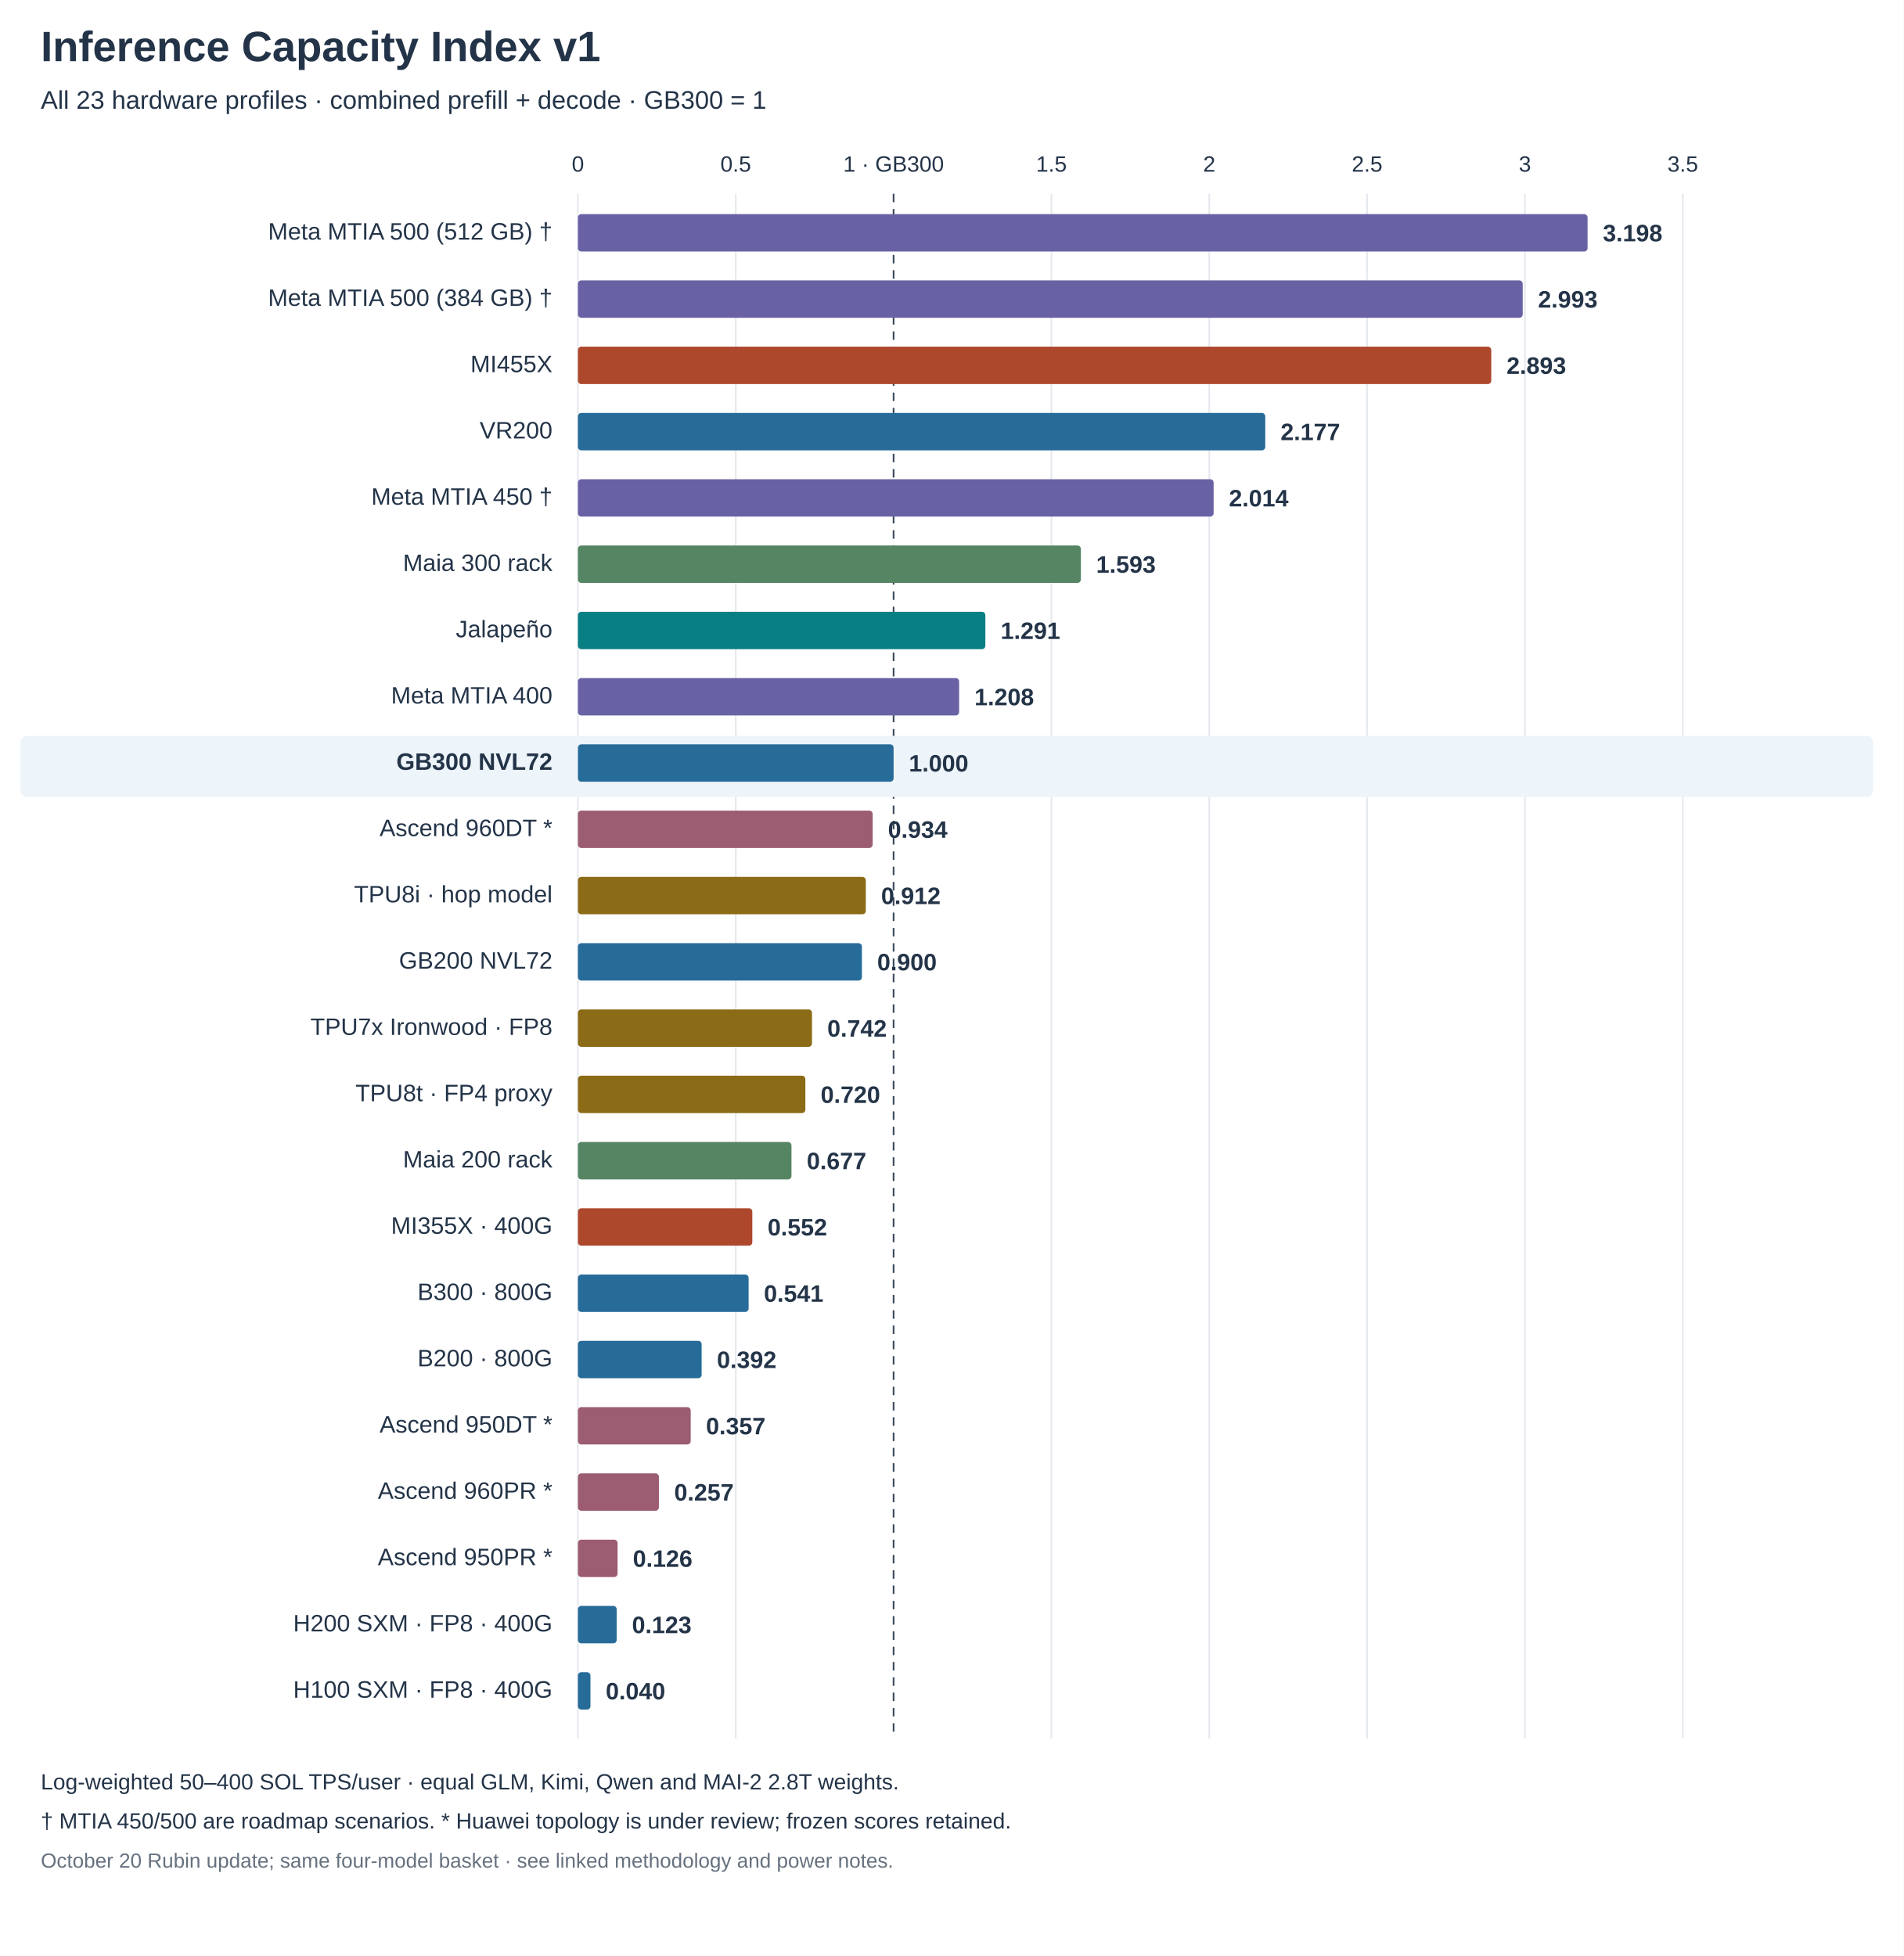
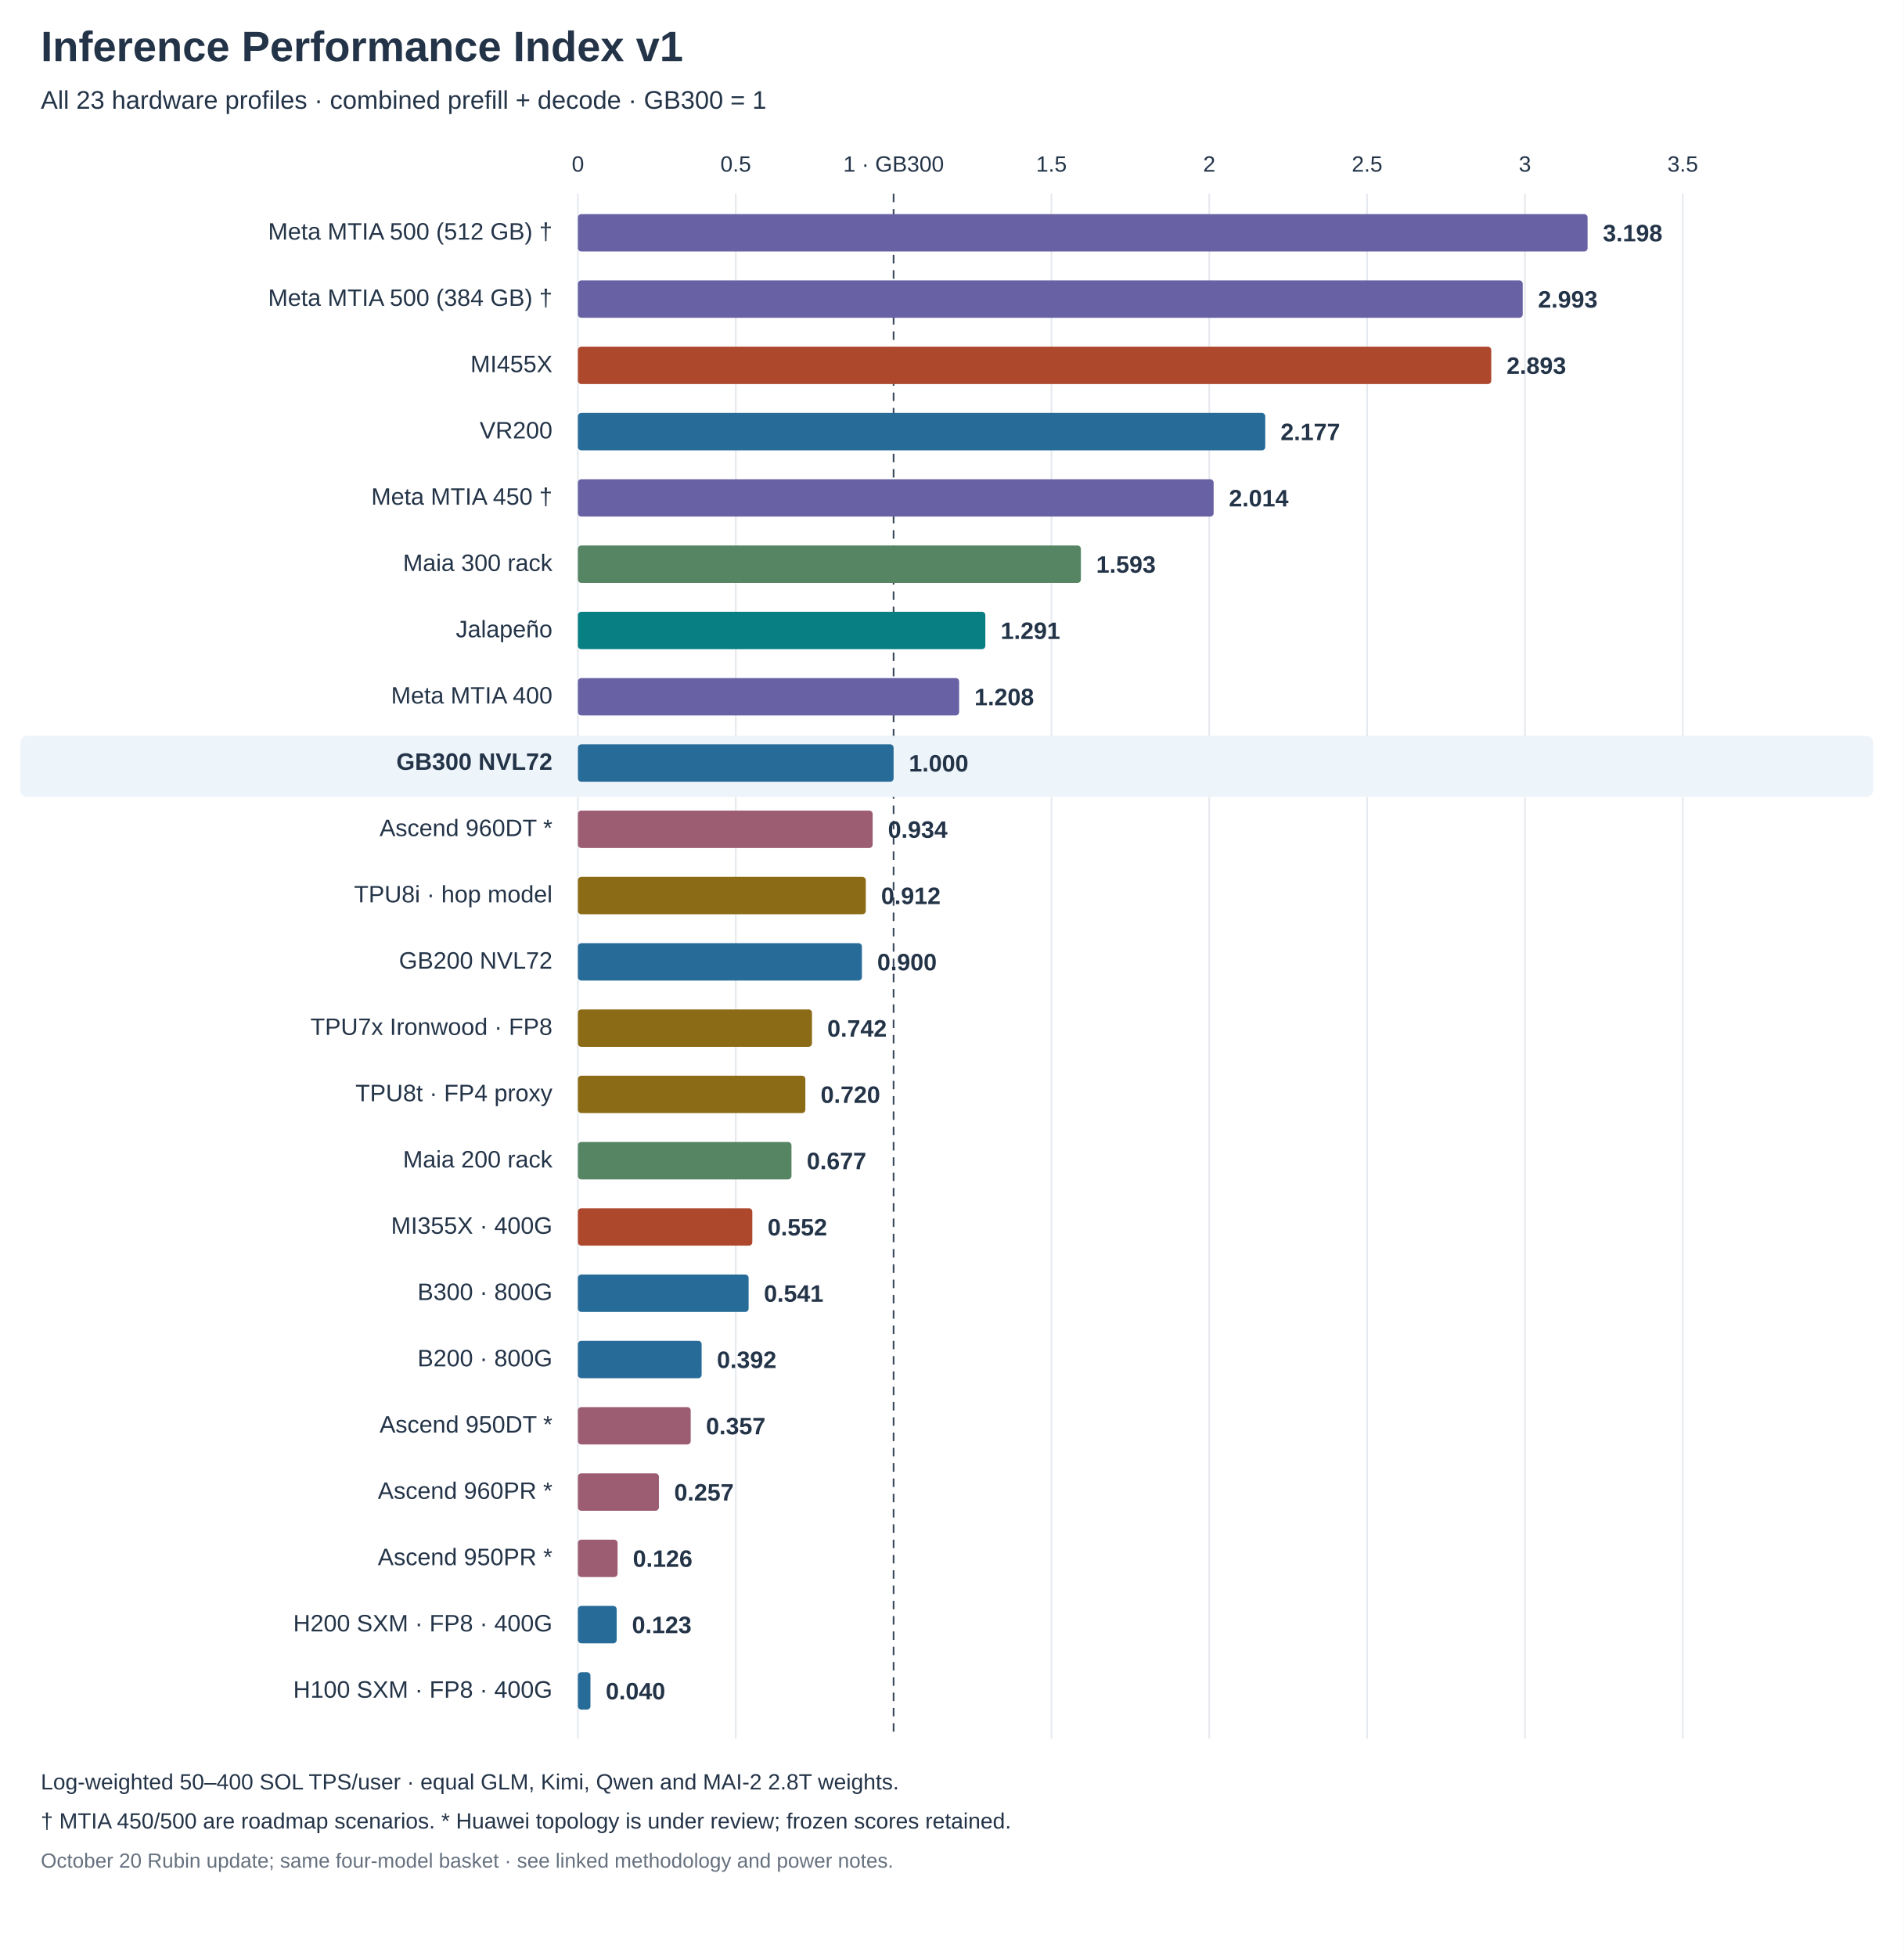
<svg xmlns="http://www.w3.org/2000/svg" viewBox="0 0 1120 1151" role="img" aria-labelledby="capacity-chart-title capacity-chart-desc">
  <rect width="100%" height="100%" fill="#ffffff" />
  <g font-family="Arial, sans-serif" fill="#243448">
-     <text x="24" y="36" font-size="25" font-weight="700">Inference Capacity Index v1</text>
+     <text x="24" y="36" font-size="25" font-weight="700">Inference Performance Index v1</text>
    <text x="24" y="64" font-size="15">All 23 hardware profiles · combined prefill + decode · GB300 = 1</text>
    <path d="M340.0,114 V1023" stroke="#e6e9ee" stroke-dasharray="none" />
    <text x="340.0" y="101" text-anchor="middle" font-size="13">0</text>
    <path d="M432.857,114 V1023" stroke="#e6e9ee" stroke-dasharray="none" />
    <text x="432.857" y="101" text-anchor="middle" font-size="13">0.5</text>
    <path d="M525.714,114 V1023" stroke="#3b4b5d" stroke-dasharray="5 4" />
    <text x="525.714" y="101" text-anchor="middle" font-size="13">1 · GB300</text>
    <path d="M618.571,114 V1023" stroke="#e6e9ee" stroke-dasharray="none" />
    <text x="618.571" y="101" text-anchor="middle" font-size="13">1.5</text>
    <path d="M711.429,114 V1023" stroke="#e6e9ee" stroke-dasharray="none" />
    <text x="711.429" y="101" text-anchor="middle" font-size="13">2</text>
    <path d="M804.286,114 V1023" stroke="#e6e9ee" stroke-dasharray="none" />
    <text x="804.286" y="101" text-anchor="middle" font-size="13">2.5</text>
    <path d="M897.143,114 V1023" stroke="#e6e9ee" stroke-dasharray="none" />
    <text x="897.143" y="101" text-anchor="middle" font-size="13">3</text>
    <path d="M990.0,114 V1023" stroke="#e6e9ee" stroke-dasharray="none" />
    <text x="990.0" y="101" text-anchor="middle" font-size="13">3.5</text>
    <text x="325" y="141" text-anchor="end" font-size="14" font-weight="400">Meta MTIA 500 (512 GB) †</text>
    <rect x="340" y="126" width="593.998" height="22" rx="2" fill="#6862a5" />
    <text x="942.998" y="142" font-size="14" font-weight="700">3.198</text>
    <text x="325" y="180" text-anchor="end" font-size="14" font-weight="400">Meta MTIA 500 (384 GB) †</text>
    <rect x="340" y="165" width="555.836" height="22" rx="2" fill="#6862a5" />
    <text x="904.836" y="181" font-size="14" font-weight="700">2.993</text>
    <text x="325" y="219" text-anchor="end" font-size="14" font-weight="400">MI455X</text>
    <rect x="340" y="204" width="537.337" height="22" rx="2" fill="#ad482d" />
    <text x="886.337" y="220" font-size="14" font-weight="700">2.893</text>
    <text x="325" y="258" text-anchor="end" font-size="14" font-weight="400">VR200</text>
    <rect x="340" y="243" width="404.368" height="22" rx="2" fill="#276b99" />
    <text x="753.368" y="259" font-size="14" font-weight="700">2.177</text>
    <text x="325" y="297" text-anchor="end" font-size="14" font-weight="400">Meta MTIA 450 †</text>
    <rect x="340" y="282" width="374.002" height="22" rx="2" fill="#6862a5" />
    <text x="723.002" y="298" font-size="14" font-weight="700">2.014</text>
    <text x="325" y="336" text-anchor="end" font-size="14" font-weight="400">Maia 300 rack</text>
    <rect x="340" y="321" width="295.904" height="22" rx="2" fill="#568564" />
    <text x="644.904" y="337" font-size="14" font-weight="700">1.593</text>
    <text x="325" y="375" text-anchor="end" font-size="14" font-weight="400">Jalapeño</text>
    <rect x="340" y="360" width="239.697" height="22" rx="2" fill="#087f82" />
    <text x="588.697" y="376" font-size="14" font-weight="700">1.291</text>
    <text x="325" y="414" text-anchor="end" font-size="14" font-weight="400">Meta MTIA 400</text>
    <rect x="340" y="399" width="224.273" height="22" rx="2" fill="#6862a5" />
    <text x="573.273" y="415" font-size="14" font-weight="700">1.208</text>
    <rect x="12" y="433" width="1090" height="36" fill="#edf4fa" rx="4" />
    <text x="325" y="453" text-anchor="end" font-size="14" font-weight="700">GB300 NVL72</text>
    <rect x="340" y="438" width="185.714" height="22" rx="2" fill="#276b99" />
    <text x="534.714" y="454" font-size="14" font-weight="700">1.000</text>
    <text x="325" y="492" text-anchor="end" font-size="14" font-weight="400">Ascend 960DT *</text>
    <rect x="340" y="477" width="173.402" height="22" rx="2" fill="#9c5c72" />
    <text x="522.402" y="493" font-size="14" font-weight="700">0.934</text>
    <text x="325" y="531" text-anchor="end" font-size="14" font-weight="400">TPU8i · hop model</text>
    <rect x="340" y="516" width="169.364" height="22" rx="2" fill="#8b6b16" />
    <text x="518.364" y="532" font-size="14" font-weight="700">0.912</text>
    <text x="325" y="570" text-anchor="end" font-size="14" font-weight="400">GB200 NVL72</text>
    <rect x="340" y="555" width="167.077" height="22" rx="2" fill="#276b99" />
    <text x="516.077" y="571" font-size="14" font-weight="700">0.900</text>
    <text x="325" y="609" text-anchor="end" font-size="14" font-weight="400">TPU7x Ironwood · FP8</text>
    <rect x="340" y="594" width="137.708" height="22" rx="2" fill="#8b6b16" />
    <text x="486.708" y="610" font-size="14" font-weight="700">0.742</text>
    <text x="325" y="648" text-anchor="end" font-size="14" font-weight="400">TPU8t · FP4 proxy</text>
    <rect x="340" y="633" width="133.802" height="22" rx="2" fill="#8b6b16" />
    <text x="482.802" y="649" font-size="14" font-weight="700">0.720</text>
    <text x="325" y="687" text-anchor="end" font-size="14" font-weight="400">Maia 200 rack</text>
    <rect x="340" y="672" width="125.641" height="22" rx="2" fill="#568564" />
    <text x="474.641" y="688" font-size="14" font-weight="700">0.677</text>
    <text x="325" y="726" text-anchor="end" font-size="14" font-weight="400">MI355X · 400G</text>
    <rect x="340" y="711" width="102.598" height="22" rx="2" fill="#ad482d" />
    <text x="451.598" y="727" font-size="14" font-weight="700">0.552</text>
    <text x="325" y="765" text-anchor="end" font-size="14" font-weight="400">B300 · 800G</text>
    <rect x="340" y="750" width="100.423" height="22" rx="2" fill="#276b99" />
    <text x="449.423" y="766" font-size="14" font-weight="700">0.541</text>
    <text x="325" y="804" text-anchor="end" font-size="14" font-weight="400">B200 · 800G</text>
    <rect x="340" y="789" width="72.783" height="22" rx="2" fill="#276b99" />
    <text x="421.783" y="805" font-size="14" font-weight="700">0.392</text>
    <text x="325" y="843" text-anchor="end" font-size="14" font-weight="400">Ascend 950DT *</text>
    <rect x="340" y="828" width="66.349" height="22" rx="2" fill="#9c5c72" />
    <text x="415.349" y="844" font-size="14" font-weight="700">0.357</text>
    <text x="325" y="882" text-anchor="end" font-size="14" font-weight="400">Ascend 960PR *</text>
    <rect x="340" y="867" width="47.643" height="22" rx="2" fill="#9c5c72" />
    <text x="396.643" y="883" font-size="14" font-weight="700">0.257</text>
    <text x="325" y="921" text-anchor="end" font-size="14" font-weight="400">Ascend 950PR *</text>
    <rect x="340" y="906" width="23.328" height="22" rx="2" fill="#9c5c72" />
    <text x="372.328" y="922" font-size="14" font-weight="700">0.126</text>
    <text x="325" y="960" text-anchor="end" font-size="14" font-weight="400">H200 SXM · FP8 · 400G</text>
    <rect x="340" y="945" width="22.808" height="22" rx="2" fill="#276b99" />
    <text x="371.808" y="961" font-size="14" font-weight="700">0.123</text>
    <text x="325" y="999" text-anchor="end" font-size="14" font-weight="400">H100 SXM · FP8 · 400G</text>
    <rect x="340" y="984" width="7.370" height="22" rx="2" fill="#276b99" />
    <text x="356.370" y="1000" font-size="14" font-weight="700">0.040</text>
    <text x="24" y="1053" font-size="13">Log-weighted 50–400 SOL TPS/user · equal GLM, Kimi, Qwen and MAI-2 2.8T weights.</text>
    <text x="24" y="1076" font-size="13">† MTIA 450/500 are roadmap scenarios. * Huawei topology is under review; frozen scores retained.</text>
    <text x="24" y="1099" font-size="12" fill="#66717f">October 20 Rubin update; same four-model basket · see linked methodology and power notes.</text>
  </g>
</svg>
